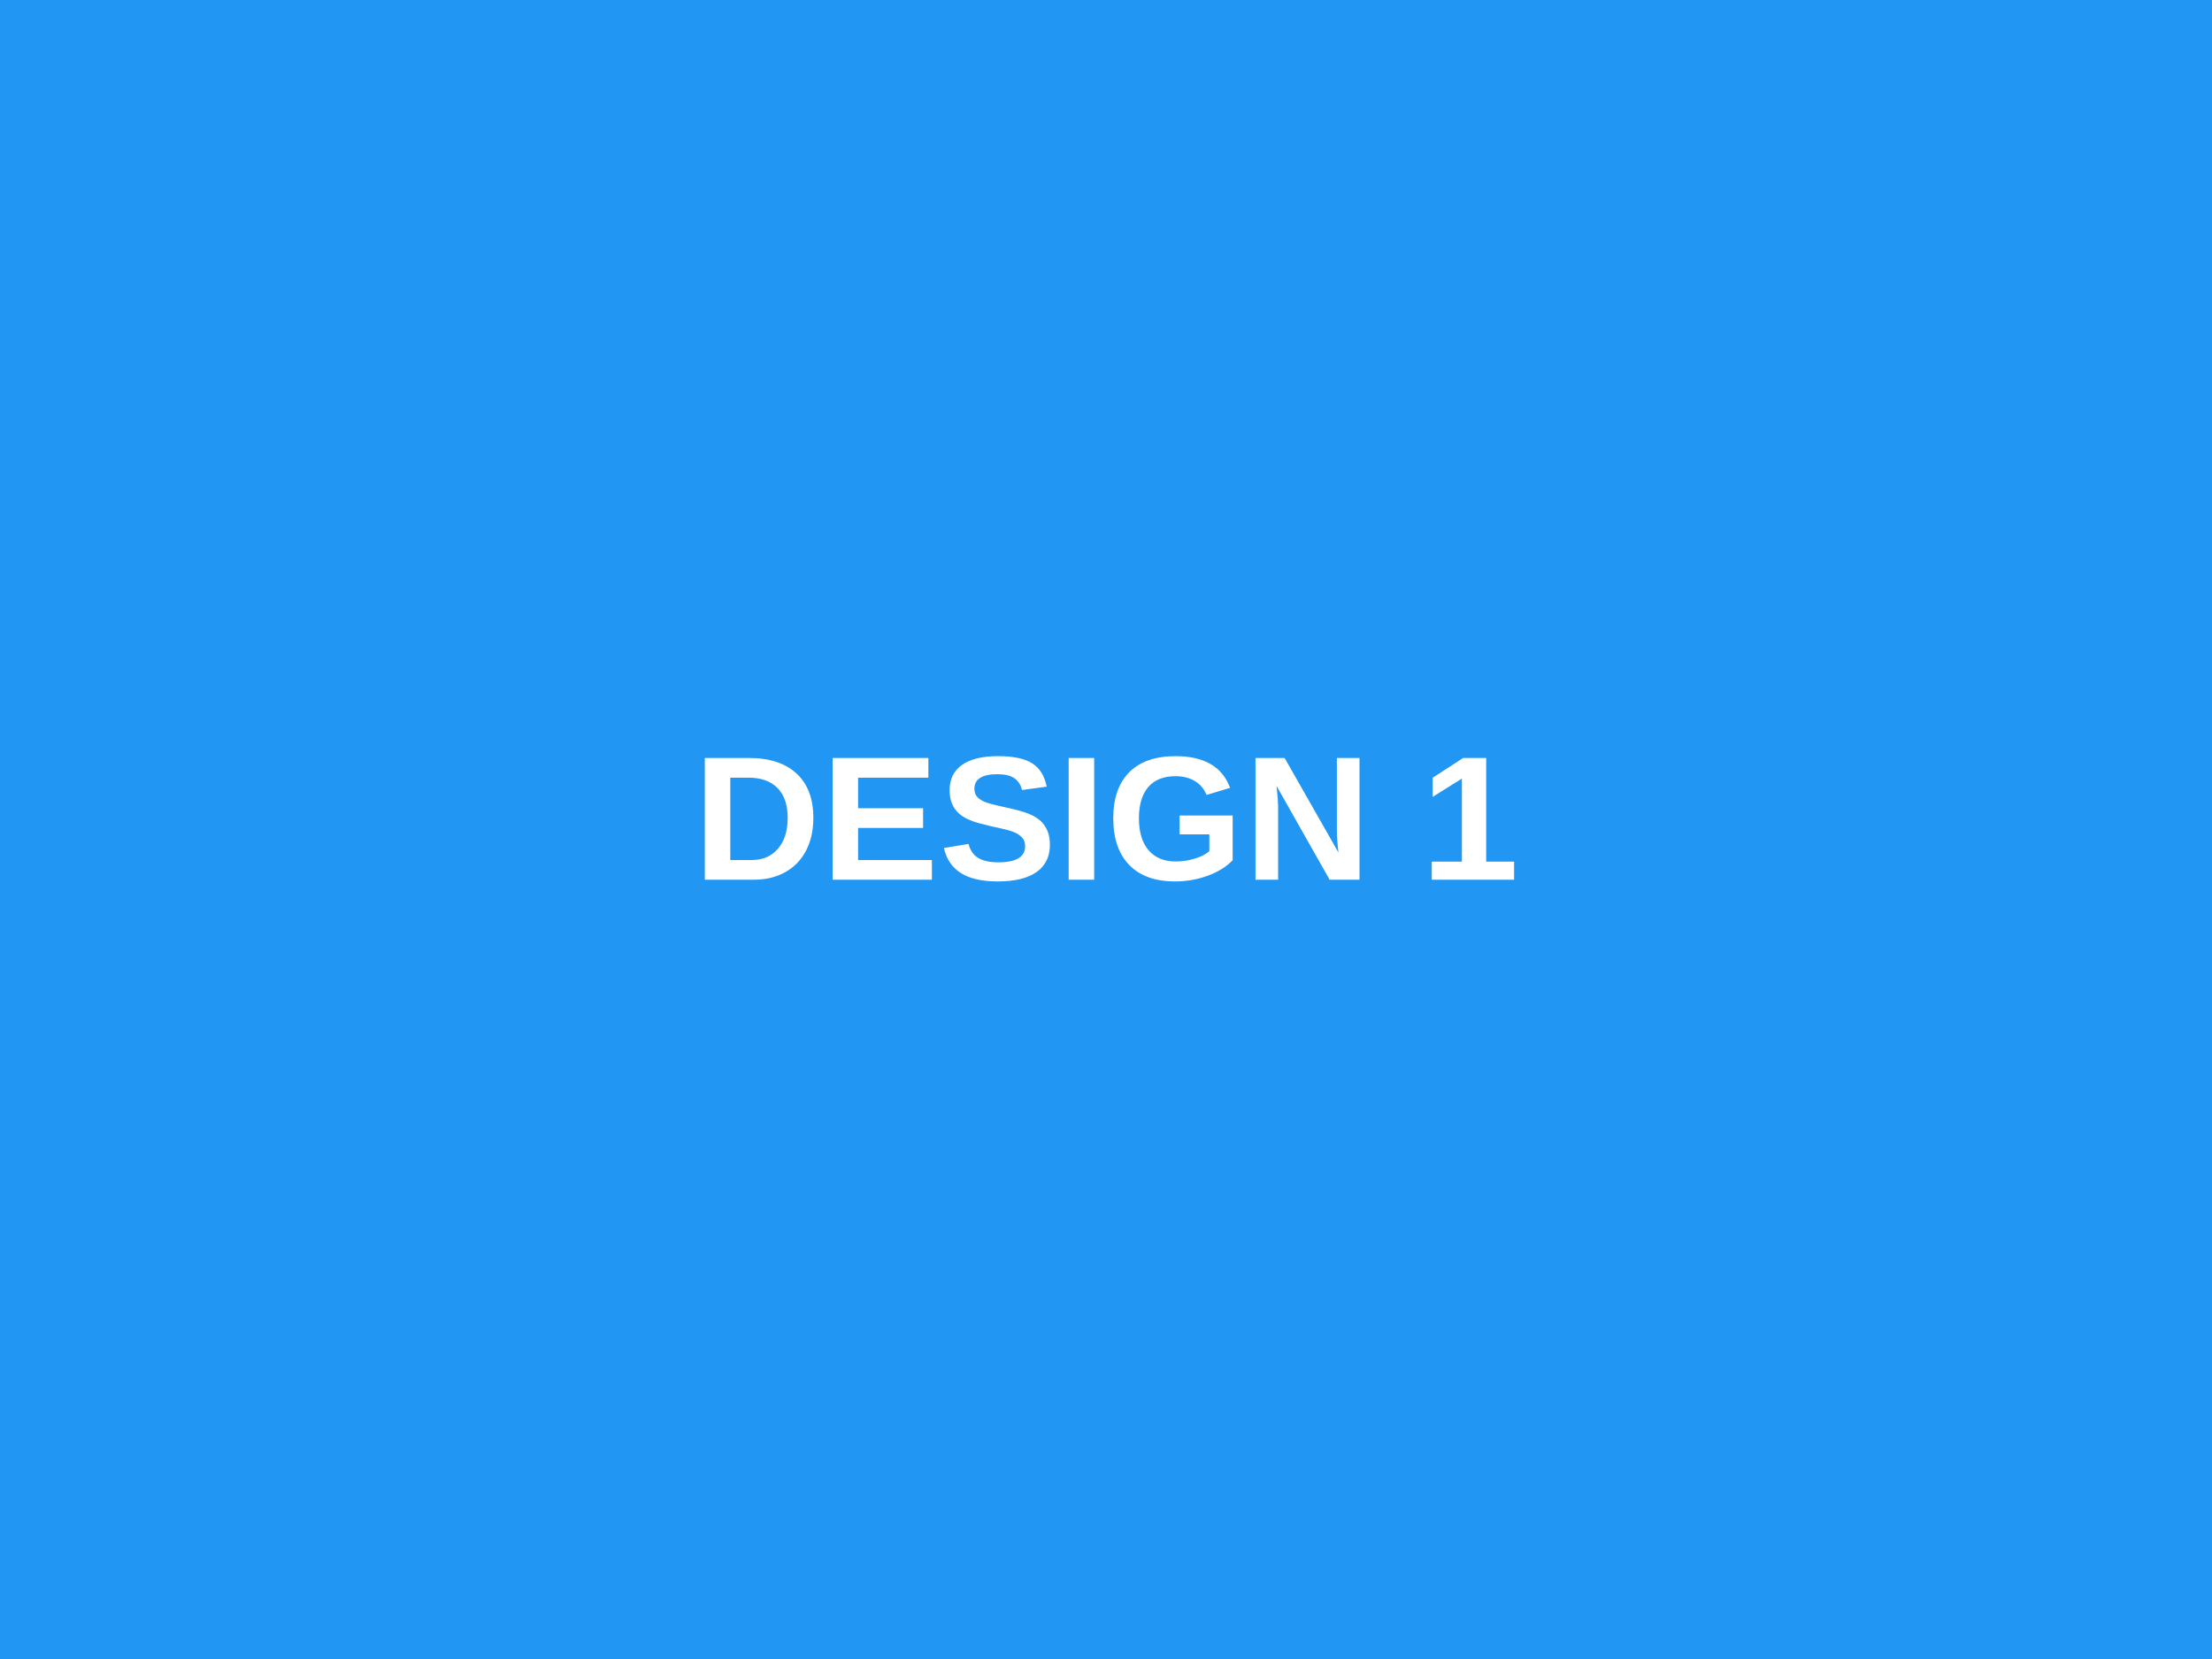
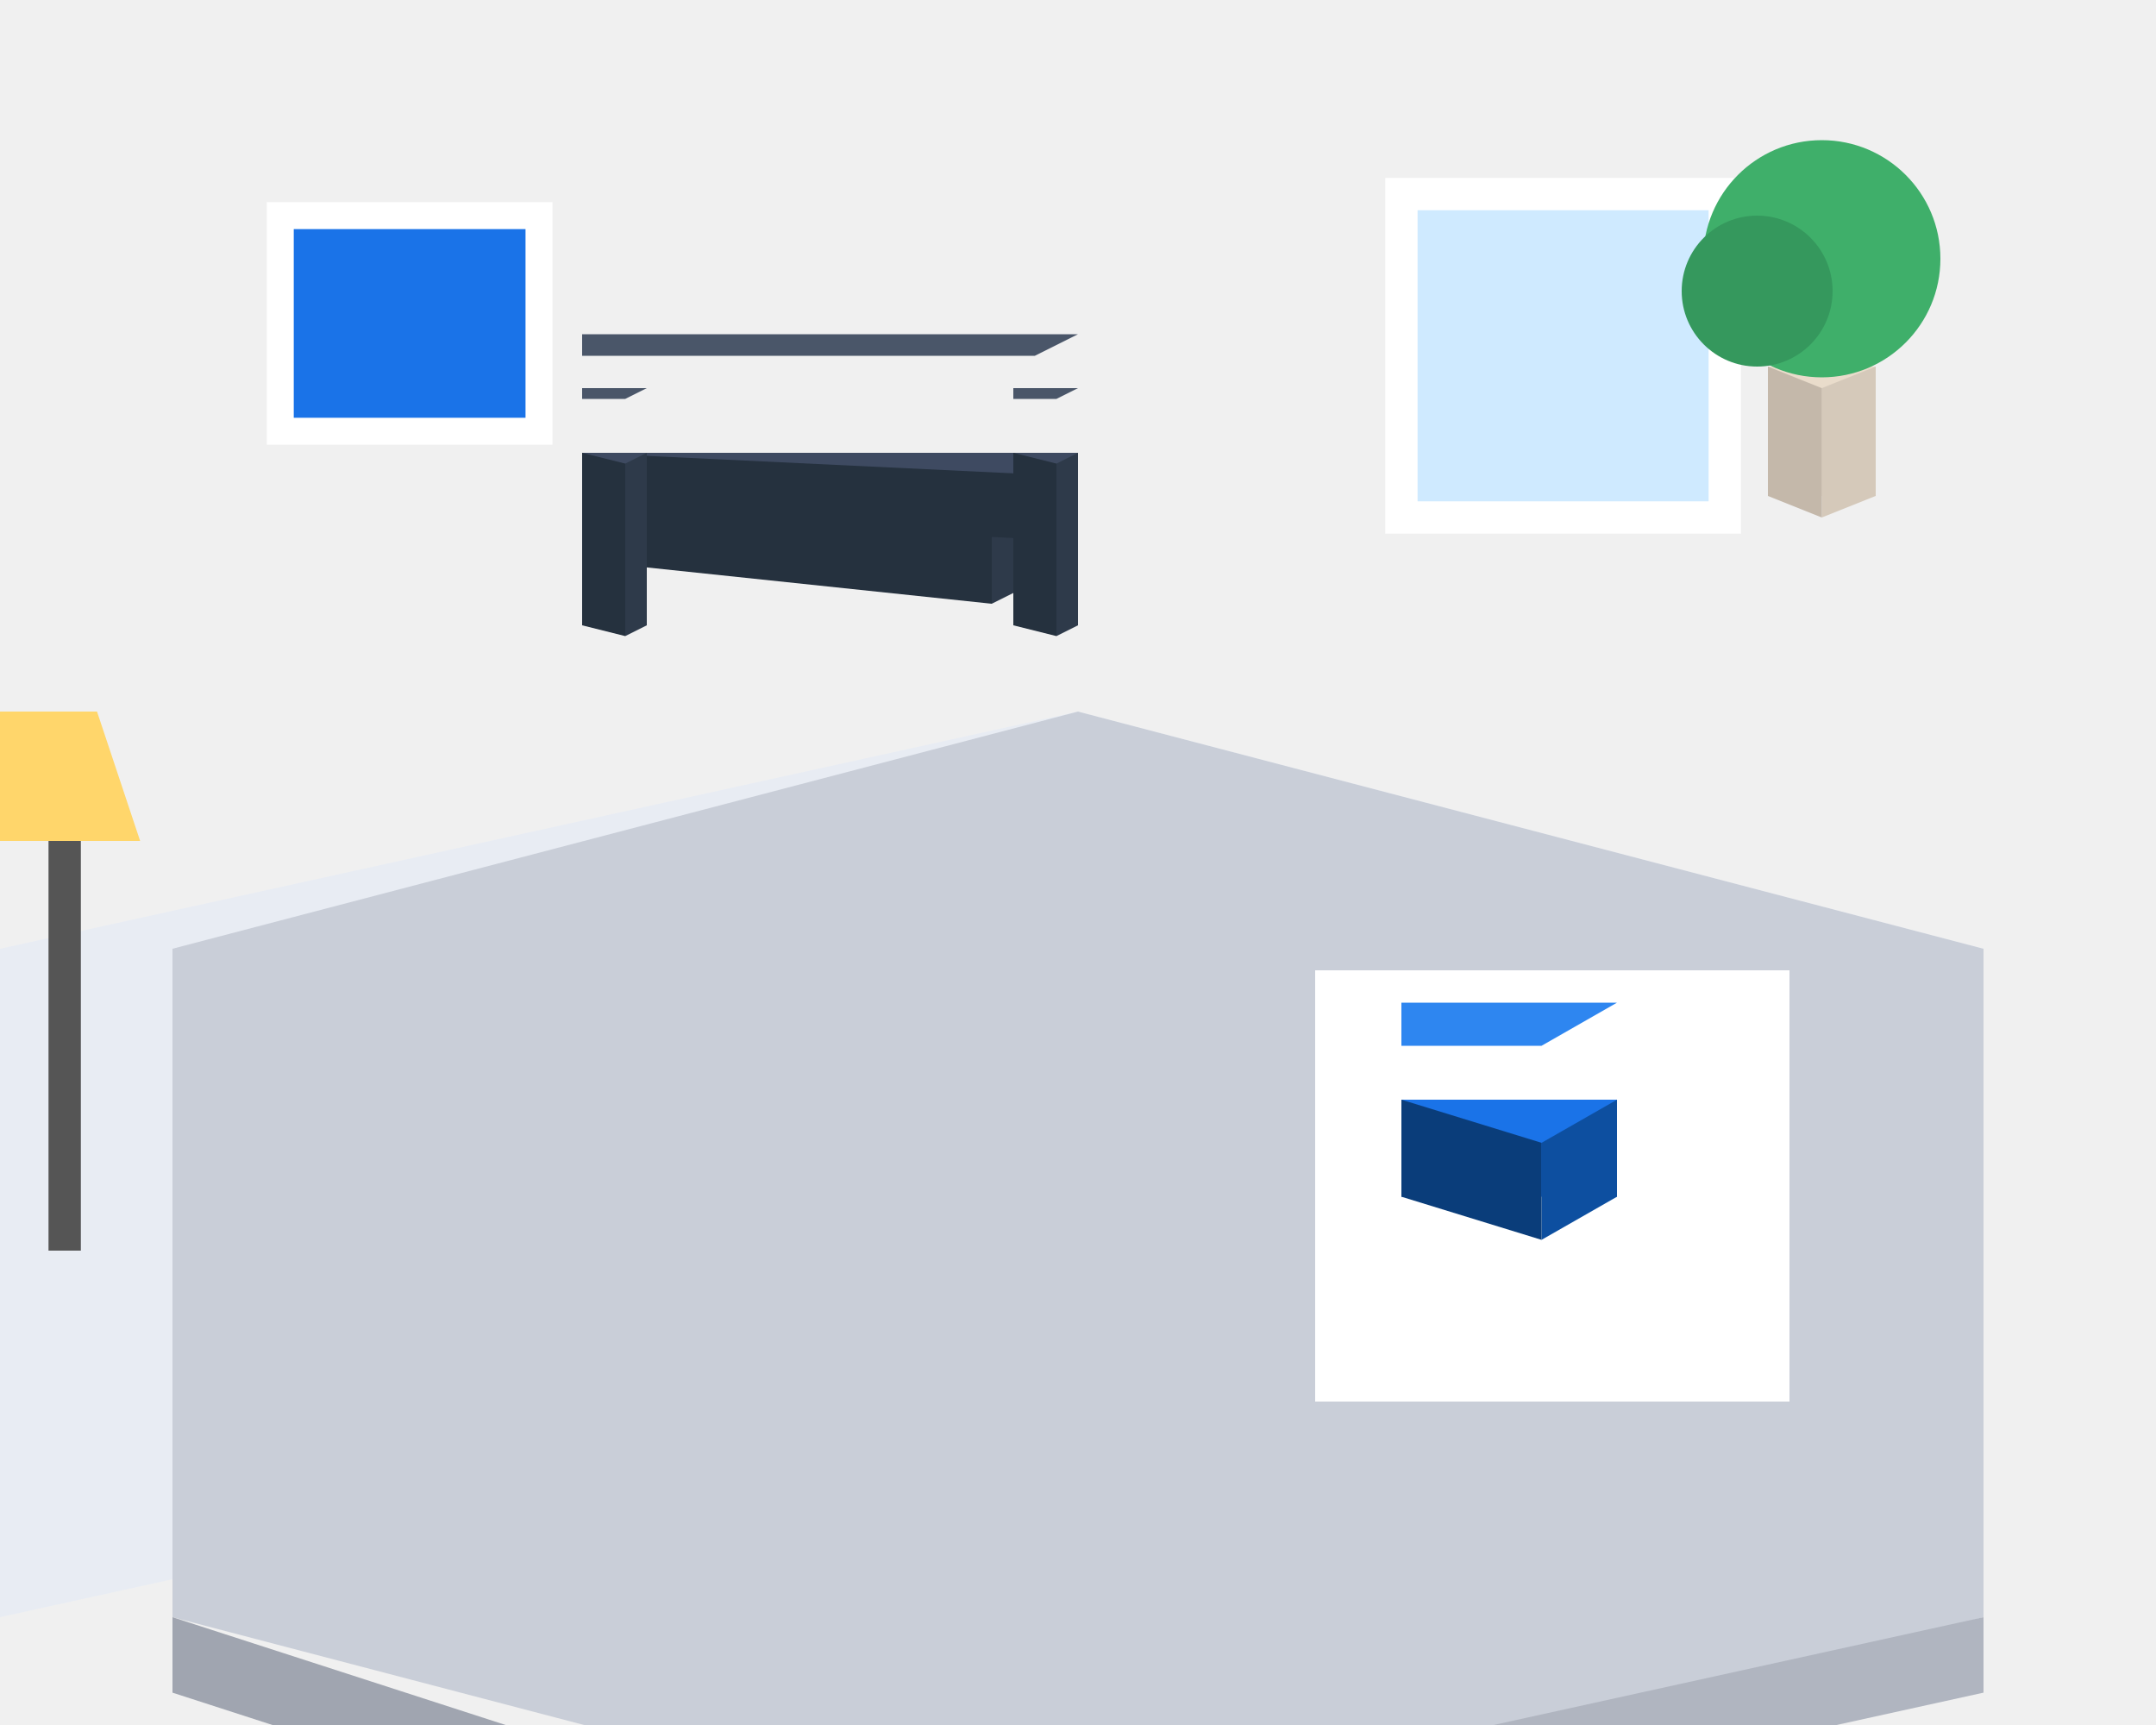
- <svg xmlns="http://www.w3.org/2000/svg" width="800" height="600">
-   <rect width="800" height="600" fill="#2196F3" />
-   <text x="400" y="300" font-family="Arial, sans-serif" font-size="64" font-weight="bold" fill="white" text-anchor="middle" dominant-baseline="middle">DESIGN 1</text>
+ <svg xmlns="http://www.w3.org/2000/svg" width="800" height="640" viewBox="0 -14 200 160">
+   <polygon points="0,136 0,74 100,52 100,114" fill="#E8ECF3" />
+   <polygon points="100,52 184,74 184,136 100,114" fill="#F5F7FB" />
+   <polygon points="130,34 160,34 160,4 130,4" fill="#CFEAFF" stroke="#fff" stroke-width="3" />
+   <polygon points="26,26 50,26 50,6 26,6" fill="#1A73E8" stroke="#fff" stroke-width="2.5" />
+   <polygon points="100,52 184,74 184,136 100,158 16,136 16,74" fill="#C9CED8" />
+   <polygon points="16,136 84,158 84,165 16,143" fill="#A0A5B0" />
+   <polygon points="84,158 184,136 184,143 84,165" fill="#B0B5C0" />
+   <polygon points="122,76 166,76 166,116 122,116" fill="#FFFFFF" />
+   <polygon points="54,28 100,28 100,38 54,38" fill="#3E4A61" />
+   <polygon points="100,28 100,38 92,42 92,32" fill="#2E3A4A" />
+   <polygon points="54,28 92,32 92,42 54,38" fill="#25313E" />
+   <polygon points="54,28 100,28 92,32 54,32" fill="#4A5669" />
+   <polygon points="54,28 100,28 100,34 54,34" fill="#3E4A61" />
+   <polygon points="100,28 100,34 96,36 96,30" fill="#2E3A4A" />
+   <polygon points="54,28 96,30 96,36 54,34" fill="#25313E" />
+   <polygon points="54,17 100,17 96,19 54,19" fill="#4A5669" />
+   <polygon points="54,28 60,28 60,44 54,44" fill="#3E4A61" />
+   <polygon points="60,28 60,44 58,45 58,29" fill="#2E3A4A" />
+   <polygon points="54,28 58,29 58,45 54,44" fill="#25313E" />
+   <polygon points="54,22 60,22 58,23 54,23" fill="#4A5669" />
+   <polygon points="94,28 100,28 100,44 94,44" fill="#3E4A61" />
+   <polygon points="100,28 100,44 98,45 98,29" fill="#2E3A4A" />
+   <polygon points="94,28 98,29 98,45 94,44" fill="#25313E" />
+   <polygon points="94,22 100,22 98,23 94,23" fill="#4A5669" />
+   <polygon points="130,88 150,88 150,97 130,97" fill="#1A73E8" />
+   <polygon points="150,88 150,97 143,101 143,92" fill="#0D4FA0" />
+   <polygon points="130,88 143,92 143,101 130,97" fill="#0A3D7A" />
+   <polygon points="130,79 150,79 143,83 130,83" fill="#2E86F0" />
+   <polygon points="164,20 174,20 174,32 164,32" fill="#E9DCCB" />
+   <polygon points="174,20 174,32 169,34 169,22" fill="#D5C9BA" />
+   <polygon points="164,20 169,22 169,34 164,32" fill="#C4B8AA" />
+   <polygon points="164,8 174,8 169,10 164,10" fill="#F2E8DC" />
+   <circle cx="169" cy="10" r="11" fill="#3FAF6A" />
+   <circle cx="163" cy="13" r="7" fill="#35985D" />
+   <rect x="4.5" y="62" width="3" height="40" fill="#555" />
+   <path d="M-4,64 13,64 9,52 0,52Z" fill="#FFD66B" />
+   <text x="100" y="155" font-family="Arial, sans-serif" font-size="6" fill="#888" text-anchor="middle">AI-generated</text>
</svg>
